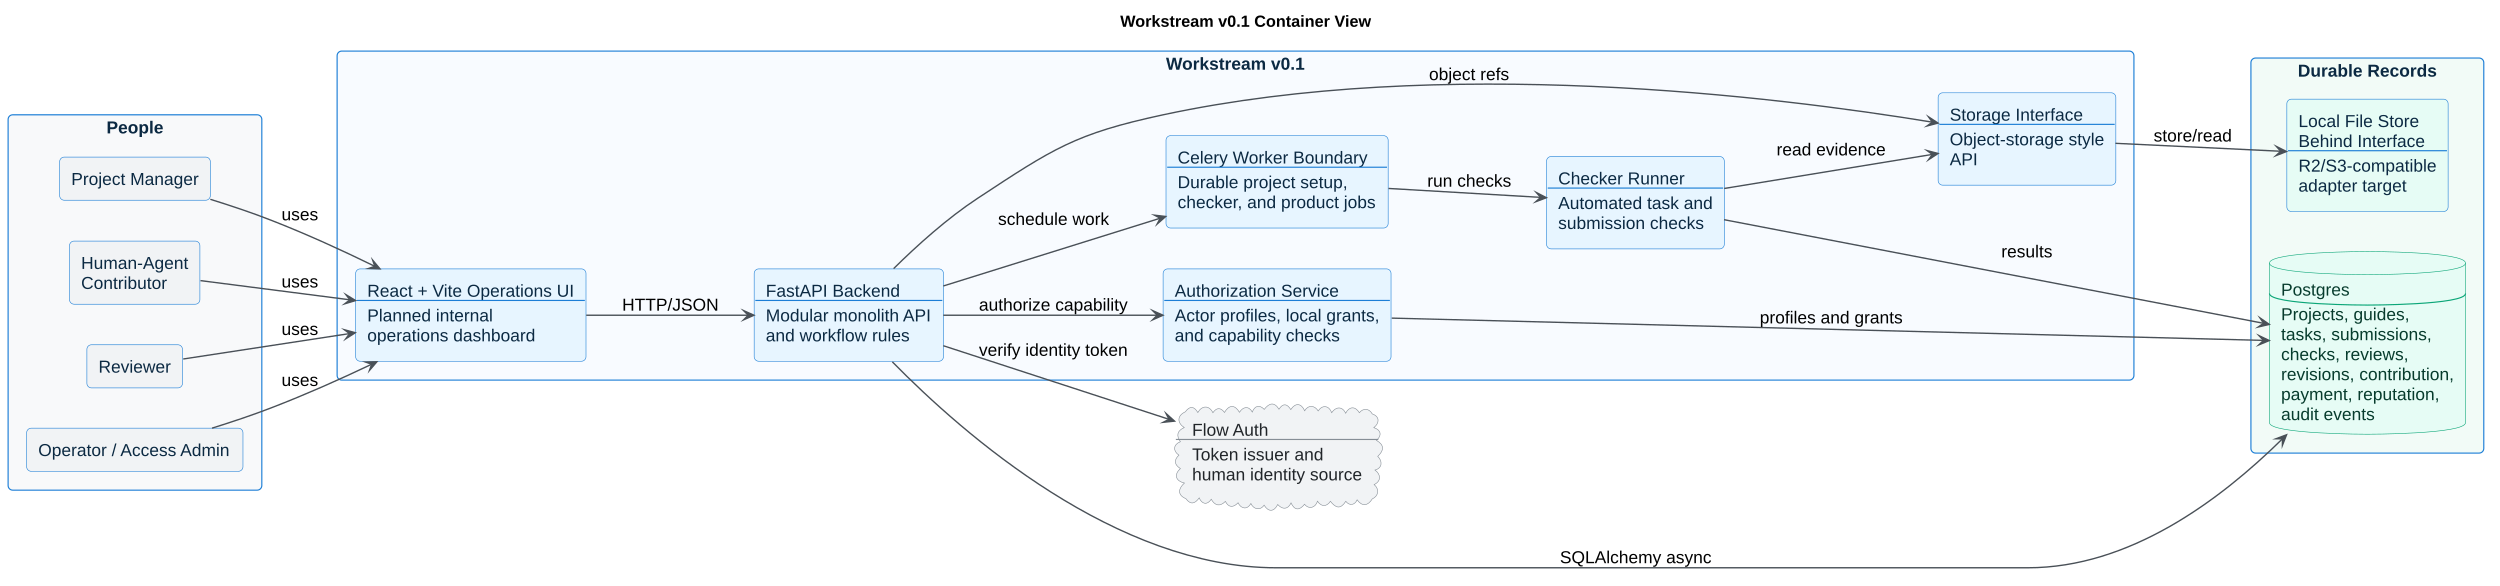
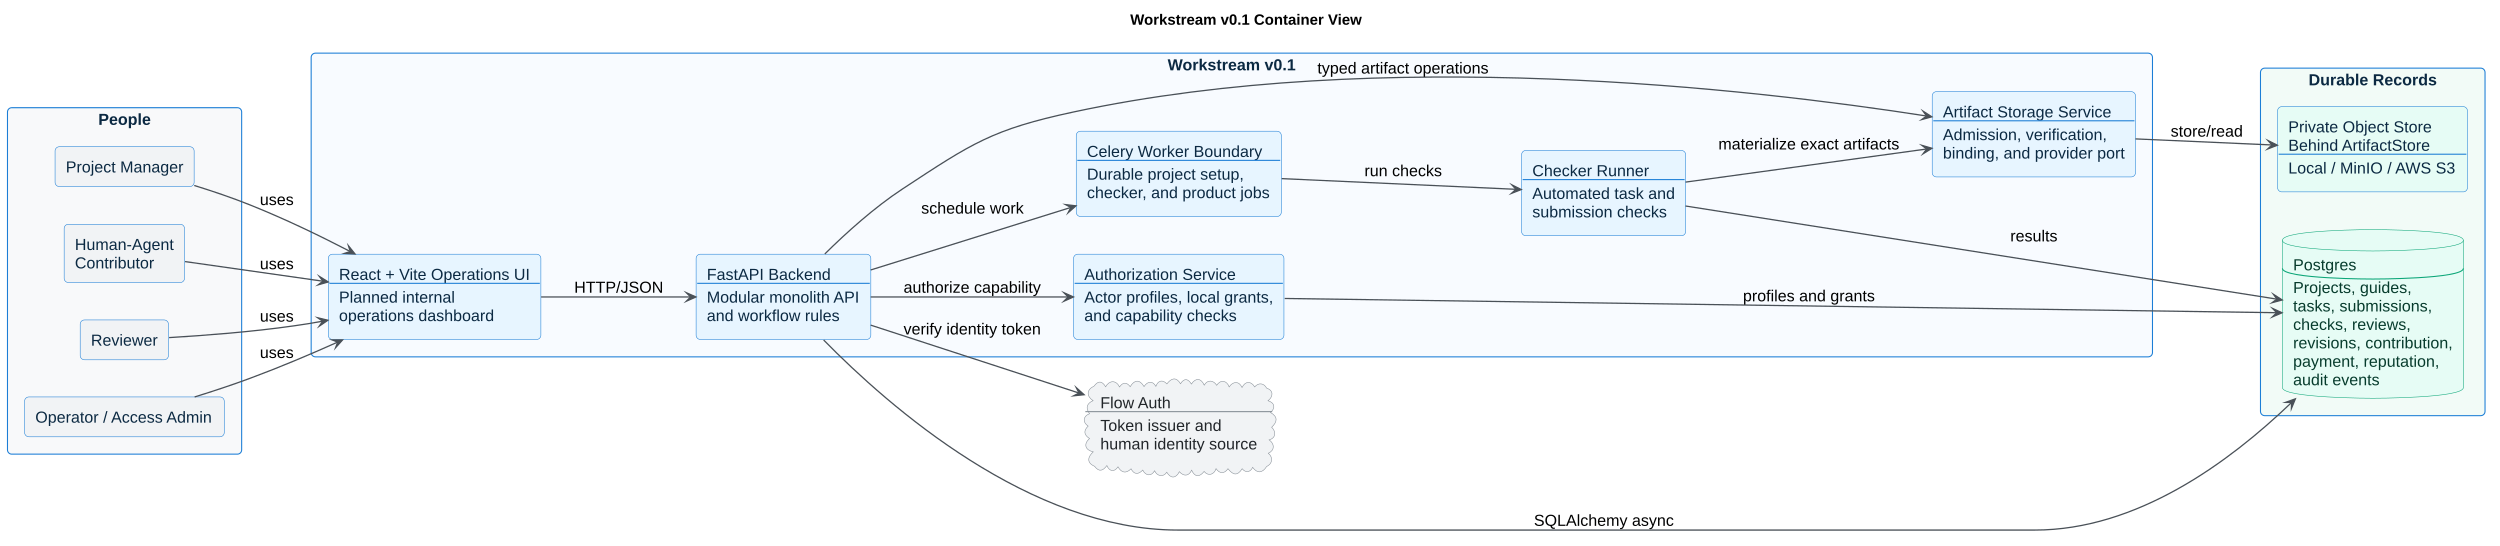
- <svg xmlns="http://www.w3.org/2000/svg" contentStyleType="text/css" data-diagram-type="DESCRIPTION" height="505px" preserveAspectRatio="none" style="width:2158px;height:505px;background:#FFFFFF;" version="1.1" viewBox="0 0 2158 505" width="2158px" zoomAndPan="magnify">
+ <svg xmlns="http://www.w3.org/2000/svg" contentStyleType="text/css" data-diagram-type="DESCRIPTION" height="510px" preserveAspectRatio="none" style="width:2338px;height:510px;background:#FFFFFF;" version="1.1" viewBox="0 0 2338 510" width="2338px" zoomAndPan="magnify">
  <defs />
  <g>
    <g class="title" data-source-line="1">
-       <text fill="#000000" font-family="Arial" font-size="14" font-weight="700" lengthAdjust="spacing" textLength="217.075" x="966.962" y="23.132">Workstream v0.1 Container View</text>
+       <text fill="#000000" font-family="Arial" font-size="14" font-weight="700" lengthAdjust="spacing" textLength="217.075" x="1056.962" y="23.132">Workstream v0.1 Container View</text>
    </g>
    <g class="cluster" data-qualified-name="People" data-source-line="29" id="ent0001">
-       <rect fill="#F8F9FA" height="324" rx="4" ry="4" style="stroke:#1C7ED6;stroke-width:1;" width="219" x="7" y="99.099" />
-       <text fill="#0B2942" font-family="Arial" font-size="15" font-weight="700" lengthAdjust="spacing" textLength="49.182" x="91.909" y="115.168">People</text>
+       <rect fill="#F8F9FA" height="324" rx="4" ry="4" style="stroke:#1C7ED6;stroke-width:1;" width="219" x="7" y="100.719" />
+       <text fill="#0B2942" font-family="Arial" font-size="15" font-weight="700" lengthAdjust="spacing" textLength="49.182" x="91.909" y="116.788">People</text>
    </g>
    <g class="cluster" data-qualified-name="Workstream v0.1" data-source-line="38" id="ent0007">
-       <rect fill="#F8FBFF" height="284" rx="4" ry="4" style="stroke:#1C7ED6;stroke-width:1;" width="1551" x="291" y="44.099" />
-       <text fill="#0B2942" font-family="Arial" font-size="15" font-weight="700" lengthAdjust="spacing" textLength="120.059" x="1006.471" y="60.169">Workstream v0.1</text>
+       <rect fill="#F8FBFF" height="284" rx="4" ry="4" style="stroke:#1C7ED6;stroke-width:1;" width="1722" x="291" y="49.719" />
+       <text fill="#0B2942" font-family="Arial" font-size="15" font-weight="700" lengthAdjust="spacing" textLength="120.059" x="1091.971" y="65.788">Workstream v0.1</text>
    </g>
    <g class="cluster" data-qualified-name="Durable Records" data-source-line="47" id="ent0014">
-       <rect fill="#F2FBF7" height="341" rx="4" ry="4" style="stroke:#1C7ED6;stroke-width:1;" width="201" x="1943" y="50.099" />
-       <text fill="#0B2942" font-family="Arial" font-size="15" font-weight="700" lengthAdjust="spacing" textLength="120.037" x="1983.482" y="66.168">Durable Records</text>
+       <rect fill="#F2FBF7" height="325" rx="4" ry="4" style="stroke:#1C7ED6;stroke-width:1;" width="210" x="2114" y="63.719" />
+       <text fill="#0B2942" font-family="Arial" font-size="15" font-weight="700" lengthAdjust="spacing" textLength="120.037" x="2158.982" y="79.788">Durable Records</text>
    </g>
    <g class="entity" data-qualified-name="People.project_manager" data-source-line="30" id="ent0002">
-       <rect fill="#F1F3F5" height="37.248" rx="4" ry="4" style="stroke:#1C7ED6;stroke-width:0.5;" width="130.054" x="51.5" y="135.599" />
-       <text fill="#0B2942" font-family="Arial" font-size="15" lengthAdjust="spacing" textLength="110.054" x="61.5" y="159.668">Project Manager</text>
+       <rect fill="#F1F3F5" height="37.248" rx="4" ry="4" style="stroke:#1C7ED6;stroke-width:0.5;" width="130.054" x="51.5" y="137.219" />
+       <text fill="#0B2942" font-family="Arial" font-size="15" lengthAdjust="spacing" textLength="110.054" x="61.5" y="161.288">Project Manager</text>
    </g>
    <g class="entity" data-qualified-name="People.contributor" data-source-line="31" id="ent0003">
-       <rect fill="#F1F3F5" height="54.497" rx="4" ry="4" style="stroke:#1C7ED6;stroke-width:0.5;" width="112.549" x="60" y="208.099" />
-       <text fill="#0B2942" font-family="Arial" font-size="15" lengthAdjust="spacing" textLength="92.549" x="70" y="232.168">Human-Agent</text>
-       <text fill="#0B2942" font-family="Arial" font-size="15" lengthAdjust="spacing" textLength="74.202" x="70" y="249.417">Contributor</text>
+       <rect fill="#F1F3F5" height="54.497" rx="4" ry="4" style="stroke:#1C7ED6;stroke-width:0.5;" width="112.549" x="60" y="209.719" />
+       <text fill="#0B2942" font-family="Arial" font-size="15" lengthAdjust="spacing" textLength="92.549" x="70" y="233.788">Human-Agent</text>
+       <text fill="#0B2942" font-family="Arial" font-size="15" lengthAdjust="spacing" textLength="74.202" x="70" y="251.037">Contributor</text>
    </g>
    <g class="entity" data-qualified-name="People.reviewer" data-source-line="32" id="ent0004">
-       <rect fill="#F1F3F5" height="37.248" rx="4" ry="4" style="stroke:#1C7ED6;stroke-width:0.5;" width="82.519" x="75" y="297.599" />
-       <text fill="#0B2942" font-family="Arial" font-size="15" lengthAdjust="spacing" textLength="62.52" x="85" y="321.668">Reviewer</text>
+       <rect fill="#F1F3F5" height="37.248" rx="4" ry="4" style="stroke:#1C7ED6;stroke-width:0.5;" width="82.519" x="75" y="299.219" />
+       <text fill="#0B2942" font-family="Arial" font-size="15" lengthAdjust="spacing" textLength="62.52" x="85" y="323.288">Reviewer</text>
    </g>
    <g class="entity" data-qualified-name="People.operator" data-source-line="33" id="ent0005">
-       <rect fill="#F1F3F5" height="37.248" rx="4" ry="4" style="stroke:#1C7ED6;stroke-width:0.5;" width="186.728" x="23" y="369.599" />
-       <text fill="#0B2942" font-family="Arial" font-size="15" lengthAdjust="spacing" textLength="166.728" x="33" y="393.668">Operator / Access Admin</text>
+       <rect fill="#F1F3F5" height="37.248" rx="4" ry="4" style="stroke:#1C7ED6;stroke-width:0.5;" width="186.728" x="23" y="371.219" />
+       <text fill="#0B2942" font-family="Arial" font-size="15" lengthAdjust="spacing" textLength="166.728" x="33" y="395.288">Operator / Access Admin</text>
    </g>
    <g class="entity" data-qualified-name="Workstream v0.1.frontend" data-source-line="39" id="ent0008">
-       <rect fill="#E7F5FF" height="79.746" rx="4" ry="4" style="stroke:#1C7ED6;stroke-width:0.5;" width="198.835" x="307" y="232.099" />
-       <text fill="#0B2942" font-family="Arial" font-size="15" lengthAdjust="spacing" textLength="178.835" x="317" y="256.168">React + Vite Operations UI</text>
-       <line style="stroke:#1C7ED6;stroke-width:1;" x1="308" x2="504.835" y1="259.347" y2="259.347" />
-       <text fill="#0B2942" font-family="Arial" font-size="15" lengthAdjust="spacing" textLength="108.413" x="317" y="277.417">Planned internal</text>
-       <text fill="#0B2942" font-family="Arial" font-size="15" lengthAdjust="spacing" textLength="145.107" x="317" y="294.666">operations dashboard</text>
+       <rect fill="#E7F5FF" height="79.746" rx="4" ry="4" style="stroke:#1C7ED6;stroke-width:0.5;" width="198.835" x="307" y="237.719" />
+       <text fill="#0B2942" font-family="Arial" font-size="15" lengthAdjust="spacing" textLength="178.835" x="317" y="261.788">React + Vite Operations UI</text>
+       <line style="stroke:#1C7ED6;stroke-width:1;" x1="308" x2="504.835" y1="264.967" y2="264.967" />
+       <text fill="#0B2942" font-family="Arial" font-size="15" lengthAdjust="spacing" textLength="108.413" x="317" y="283.037">Planned internal</text>
+       <text fill="#0B2942" font-family="Arial" font-size="15" lengthAdjust="spacing" textLength="145.107" x="317" y="300.286">operations dashboard</text>
    </g>
    <g class="entity" data-qualified-name="Workstream v0.1.api" data-source-line="40" id="ent0009">
-       <rect fill="#E7F5FF" height="79.746" rx="4" ry="4" style="stroke:#1C7ED6;stroke-width:0.5;" width="163.401" x="651" y="232.099" />
-       <text fill="#0B2942" font-family="Arial" font-size="15" lengthAdjust="spacing" textLength="115.891" x="661" y="256.168">FastAPI Backend</text>
-       <line style="stroke:#1C7ED6;stroke-width:1;" x1="652" x2="813.401" y1="259.347" y2="259.347" />
-       <text fill="#0B2942" font-family="Arial" font-size="15" lengthAdjust="spacing" textLength="143.401" x="661" y="277.417">Modular monolith API</text>
-       <text fill="#0B2942" font-family="Arial" font-size="15" lengthAdjust="spacing" textLength="124.219" x="661" y="294.666">and workflow rules</text>
+       <rect fill="#E7F5FF" height="79.746" rx="4" ry="4" style="stroke:#1C7ED6;stroke-width:0.5;" width="163.401" x="651" y="237.719" />
+       <text fill="#0B2942" font-family="Arial" font-size="15" lengthAdjust="spacing" textLength="115.891" x="661" y="261.788">FastAPI Backend</text>
+       <line style="stroke:#1C7ED6;stroke-width:1;" x1="652" x2="813.401" y1="264.967" y2="264.967" />
+       <text fill="#0B2942" font-family="Arial" font-size="15" lengthAdjust="spacing" textLength="143.401" x="661" y="283.037">Modular monolith API</text>
+       <text fill="#0B2942" font-family="Arial" font-size="15" lengthAdjust="spacing" textLength="124.219" x="661" y="300.286">and workflow rules</text>
    </g>
    <g class="entity" data-qualified-name="Workstream v0.1.authorization" data-source-line="41" id="ent0010">
-       <rect fill="#E7F5FF" height="79.746" rx="4" ry="4" style="stroke:#1C7ED6;stroke-width:0.5;" width="196.741" x="1004" y="232.099" />
-       <text fill="#0B2942" font-family="Arial" font-size="15" lengthAdjust="spacing" textLength="141.738" x="1014" y="256.168">Authorization Service</text>
-       <line style="stroke:#1C7ED6;stroke-width:1;" x1="1005" x2="1199.741" y1="259.347" y2="259.347" />
-       <text fill="#0B2942" font-family="Arial" font-size="15" lengthAdjust="spacing" textLength="176.741" x="1014" y="277.417">Actor profiles, local grants,</text>
-       <text fill="#0B2942" font-family="Arial" font-size="15" lengthAdjust="spacing" textLength="142.581" x="1014" y="294.666">and capability checks</text>
+       <rect fill="#E7F5FF" height="79.746" rx="4" ry="4" style="stroke:#1C7ED6;stroke-width:0.5;" width="196.741" x="1004" y="237.719" />
+       <text fill="#0B2942" font-family="Arial" font-size="15" lengthAdjust="spacing" textLength="141.738" x="1014" y="261.788">Authorization Service</text>
+       <line style="stroke:#1C7ED6;stroke-width:1;" x1="1005" x2="1199.741" y1="264.967" y2="264.967" />
+       <text fill="#0B2942" font-family="Arial" font-size="15" lengthAdjust="spacing" textLength="176.741" x="1014" y="283.037">Actor profiles, local grants,</text>
+       <text fill="#0B2942" font-family="Arial" font-size="15" lengthAdjust="spacing" textLength="142.581" x="1014" y="300.286">and capability checks</text>
    </g>
    <g class="entity" data-qualified-name="Workstream v0.1.jobs" data-source-line="42" id="ent0011">
-       <rect fill="#E7F5FF" height="79.746" rx="4" ry="4" style="stroke:#1C7ED6;stroke-width:0.5;" width="191.768" x="1006.5" y="117.099" />
-       <text fill="#0B2942" font-family="Arial" font-size="15" lengthAdjust="spacing" textLength="164.224" x="1016.5" y="141.168">Celery Worker Boundary</text>
-       <line style="stroke:#1C7ED6;stroke-width:1;" x1="1007.5" x2="1197.268" y1="144.347" y2="144.347" />
-       <text fill="#0B2942" font-family="Arial" font-size="15" lengthAdjust="spacing" textLength="146.748" x="1016.5" y="162.417">Durable project setup,</text>
-       <text fill="#0B2942" font-family="Arial" font-size="15" lengthAdjust="spacing" textLength="171.768" x="1016.5" y="179.666">checker, and product jobs</text>
+       <rect fill="#E7F5FF" height="79.746" rx="4" ry="4" style="stroke:#1C7ED6;stroke-width:0.5;" width="191.768" x="1006.5" y="122.719" />
+       <text fill="#0B2942" font-family="Arial" font-size="15" lengthAdjust="spacing" textLength="164.224" x="1016.5" y="146.788">Celery Worker Boundary</text>
+       <line style="stroke:#1C7ED6;stroke-width:1;" x1="1007.5" x2="1197.268" y1="149.967" y2="149.967" />
+       <text fill="#0B2942" font-family="Arial" font-size="15" lengthAdjust="spacing" textLength="146.748" x="1016.5" y="168.037">Durable project setup,</text>
+       <text fill="#0B2942" font-family="Arial" font-size="15" lengthAdjust="spacing" textLength="171.768" x="1016.5" y="185.286">checker, and product jobs</text>
    </g>
    <g class="entity" data-qualified-name="Workstream v0.1.checker" data-source-line="43" id="ent0012">
-       <rect fill="#E7F5FF" height="79.746" rx="4" ry="4" style="stroke:#1C7ED6;stroke-width:0.5;" width="153.418" x="1335" y="135.099" />
-       <text fill="#0B2942" font-family="Arial" font-size="15" lengthAdjust="spacing" textLength="109.219" x="1345" y="159.168">Checker Runner</text>
-       <line style="stroke:#1C7ED6;stroke-width:1;" x1="1336" x2="1487.418" y1="162.347" y2="162.347" />
-       <text fill="#0B2942" font-family="Arial" font-size="15" lengthAdjust="spacing" textLength="133.418" x="1345" y="180.417">Automated task and</text>
-       <text fill="#0B2942" font-family="Arial" font-size="15" lengthAdjust="spacing" textLength="125.881" x="1345" y="197.666">submission checks</text>
+       <rect fill="#E7F5FF" height="79.746" rx="4" ry="4" style="stroke:#1C7ED6;stroke-width:0.5;" width="153.418" x="1423" y="140.719" />
+       <text fill="#0B2942" font-family="Arial" font-size="15" lengthAdjust="spacing" textLength="109.219" x="1433" y="164.788">Checker Runner</text>
+       <line style="stroke:#1C7ED6;stroke-width:1;" x1="1424" x2="1575.418" y1="167.967" y2="167.967" />
+       <text fill="#0B2942" font-family="Arial" font-size="15" lengthAdjust="spacing" textLength="133.418" x="1433" y="186.037">Automated task and</text>
+       <text fill="#0B2942" font-family="Arial" font-size="15" lengthAdjust="spacing" textLength="125.881" x="1433" y="203.286">submission checks</text>
    </g>
    <g class="entity" data-qualified-name="Workstream v0.1.storage_adapter" data-source-line="44" id="ent0013">
-       <rect fill="#E7F5FF" height="79.746" rx="4" ry="4" style="stroke:#1C7ED6;stroke-width:0.5;" width="153.389" x="1673" y="80.099" />
-       <text fill="#0B2942" font-family="Arial" font-size="15" lengthAdjust="spacing" textLength="115.071" x="1683" y="104.168">Storage Interface</text>
-       <line style="stroke:#1C7ED6;stroke-width:1;" x1="1674" x2="1825.389" y1="107.347" y2="107.347" />
-       <text fill="#0B2942" font-family="Arial" font-size="15" lengthAdjust="spacing" textLength="133.389" x="1683" y="125.417">Object-storage style</text>
-       <text fill="#0B2942" font-family="Arial" font-size="15" lengthAdjust="spacing" textLength="24.177" x="1683" y="142.666">API</text>
+       <rect fill="#E7F5FF" height="79.746" rx="4" ry="4" style="stroke:#1C7ED6;stroke-width:0.5;" width="190.112" x="1807" y="85.719" />
+       <text fill="#0B2942" font-family="Arial" font-size="15" lengthAdjust="spacing" textLength="157.566" x="1817" y="109.788">Artifact Storage Service</text>
+       <line style="stroke:#1C7ED6;stroke-width:1;" x1="1808" x2="1996.112" y1="112.967" y2="112.967" />
+       <text fill="#0B2942" font-family="Arial" font-size="15" lengthAdjust="spacing" textLength="153.391" x="1817" y="131.037">Admission, verification,</text>
+       <text fill="#0B2942" font-family="Arial" font-size="15" lengthAdjust="spacing" textLength="170.112" x="1817" y="148.286">binding, and provider port</text>
    </g>
    <g class="entity" data-qualified-name="Durable Records.postgres" data-source-line="48" id="ent0015">
-       <path d="M1959,227.099 C1959,217.099 2043.619,217.099 2043.619,217.099 C2043.619,217.099 2128.238,217.099 2128.238,227.099 L2128.238,364.838 C2128.238,374.838 2043.619,374.838 2043.619,374.838 C2043.619,374.838 1959,374.838 1959,364.838 L1959,227.099" fill="#E6FCF5" style="stroke:#0CA678;stroke-width:0.5;" />
-       <path d="M1959,227.099 C1959,237.099 2043.619,237.099 2043.619,237.099 C2043.619,237.099 2128.238,237.099 2128.238,227.099" fill="none" style="stroke:#0CA678;stroke-width:0.5;" />
-       <text fill="#063B2C" font-family="Arial" font-size="15" lengthAdjust="spacing" textLength="59.194" x="1969" y="255.168">Postgres</text>
-       <path d="M1959,253.347 C1959,263.347 2043.619,263.347 2043.619,263.347 C2043.619,263.347 2128.238,263.347 2128.238,253.347" fill="none" style="stroke:#0CA678;stroke-width:1;" />
-       <text fill="#063B2C" font-family="Arial" font-size="15" lengthAdjust="spacing" textLength="110.889" x="1969" y="276.417">Projects, guides,</text>
-       <text fill="#063B2C" font-family="Arial" font-size="15" lengthAdjust="spacing" textLength="130.042" x="1969" y="293.666">tasks, submissions,</text>
-       <text fill="#063B2C" font-family="Arial" font-size="15" lengthAdjust="spacing" textLength="110.032" x="1969" y="310.914">checks, reviews,</text>
-       <text fill="#063B2C" font-family="Arial" font-size="15" lengthAdjust="spacing" textLength="149.238" x="1969" y="328.163">revisions, contribution,</text>
-       <text fill="#063B2C" font-family="Arial" font-size="15" lengthAdjust="spacing" textLength="136.75" x="1969" y="345.411">payment, reputation,</text>
-       <text fill="#063B2C" font-family="Arial" font-size="15" lengthAdjust="spacing" textLength="80.889" x="1969" y="362.66">audit events</text>
+       <path d="M2134.5,224.719 C2134.5,214.719 2219.119,214.719 2219.119,214.719 C2219.119,214.719 2303.738,214.719 2303.738,224.719 L2303.738,362.458 C2303.738,372.458 2219.119,372.458 2219.119,372.458 C2219.119,372.458 2134.5,372.458 2134.5,362.458 L2134.5,224.719" fill="#E6FCF5" style="stroke:#0CA678;stroke-width:0.5;" />
+       <path d="M2134.5,224.719 C2134.5,234.719 2219.119,234.719 2219.119,234.719 C2219.119,234.719 2303.738,234.719 2303.738,224.719" fill="none" style="stroke:#0CA678;stroke-width:0.5;" />
+       <text fill="#063B2C" font-family="Arial" font-size="15" lengthAdjust="spacing" textLength="59.194" x="2144.5" y="252.788">Postgres</text>
+       <path d="M2134.5,250.967 C2134.5,260.967 2219.119,260.967 2219.119,260.967 C2219.119,260.967 2303.738,260.967 2303.738,250.967" fill="none" style="stroke:#0CA678;stroke-width:1;" />
+       <text fill="#063B2C" font-family="Arial" font-size="15" lengthAdjust="spacing" textLength="110.889" x="2144.5" y="274.037">Projects, guides,</text>
+       <text fill="#063B2C" font-family="Arial" font-size="15" lengthAdjust="spacing" textLength="130.042" x="2144.5" y="291.286">tasks, submissions,</text>
+       <text fill="#063B2C" font-family="Arial" font-size="15" lengthAdjust="spacing" textLength="110.032" x="2144.5" y="308.534">checks, reviews,</text>
+       <text fill="#063B2C" font-family="Arial" font-size="15" lengthAdjust="spacing" textLength="149.238" x="2144.5" y="325.783">revisions, contribution,</text>
+       <text fill="#063B2C" font-family="Arial" font-size="15" lengthAdjust="spacing" textLength="136.75" x="2144.5" y="343.031">payment, reputation,</text>
+       <text fill="#063B2C" font-family="Arial" font-size="15" lengthAdjust="spacing" textLength="80.889" x="2144.5" y="360.28">audit events</text>
    </g>
    <g class="entity" data-qualified-name="Durable Records.file_store" data-source-line="49" id="ent0016">
-       <rect fill="#E6FCF5" height="96.994" rx="4" ry="4" style="stroke:#1C7ED6;stroke-width:0.5;" width="139.224" x="1974" y="85.599" />
-       <text fill="#0B2942" font-family="Arial" font-size="15" lengthAdjust="spacing" textLength="104.216" x="1984" y="109.668">Local File Store</text>
-       <text fill="#0B2942" font-family="Arial" font-size="15" lengthAdjust="spacing" textLength="109.241" x="1984" y="126.917">Behind Interface</text>
-       <line style="stroke:#1C7ED6;stroke-width:1;" x1="1975" x2="2112.224" y1="130.096" y2="130.096" />
-       <text fill="#0B2942" font-family="Arial" font-size="15" lengthAdjust="spacing" textLength="119.224" x="1984" y="148.166">R2/S3-compatible</text>
-       <text fill="#0B2942" font-family="Arial" font-size="15" lengthAdjust="spacing" textLength="93.398" x="1984" y="165.414">adapter target</text>
+       <rect fill="#E6FCF5" height="79.746" rx="4" ry="4" style="stroke:#1C7ED6;stroke-width:0.5;" width="177.551" x="2130" y="99.719" />
+       <text fill="#0B2942" font-family="Arial" font-size="15" lengthAdjust="spacing" textLength="134.224" x="2140" y="123.788">Private Object Store</text>
+       <text fill="#0B2942" font-family="Arial" font-size="15" lengthAdjust="spacing" textLength="133.403" x="2140" y="141.037">Behind ArtifactStore</text>
+       <line style="stroke:#1C7ED6;stroke-width:1;" x1="2131" x2="2306.551" y1="144.216" y2="144.216" />
+       <text fill="#0B2942" font-family="Arial" font-size="15" lengthAdjust="spacing" textLength="157.551" x="2140" y="162.286">Local / MinIO / AWS S3</text>
    </g>
    <g class="entity" data-qualified-name="flow_auth" data-source-line="36" id="ent0006">
-       <path d="M1023.128,355.503 C1027.098,350.221 1030.562,350.464 1033.976,356.058 C1037.465,349.976 1043.674,349.582 1046.984,356.239 C1050.12,351.717 1053.615,351.534 1056.966,355.999 C1060.928,349.331 1065.818,349.029 1069.912,355.872 C1072.956,351.138 1077.726,349.974 1080.983,355.644 C1083.006,350.29 1087.12,349.013 1091.283,353.377 C1095.398,348.108 1099.744,346.423 1104.016,353.212 C1107.586,347.769 1110.974,348.454 1114.218,353.528 C1118.247,347.389 1123.233,348.013 1126.195,354.538 C1129.341,349.179 1134.835,349.888 1137.85,354.688 C1141.638,349.055 1147.226,350.155 1149.525,356.18 C1152.974,351.072 1158.586,350.378 1161.553,356.688 C1164.714,350.715 1169.741,350.438 1173.384,356.203 C1176.922,352.037 1181.884,352.493 1184.543,357.297 C1191.373,359.696 1190.628,365.414 1185.891,369.132 C1192.076,371.106 1193.113,375.828 1188.207,380.136 C1195.267,384.303 1194.624,388.831 1189.271,393.954 C1193.4,397.883 1193.456,403.946 1186.922,405.752 C1191.965,409.455 1192.454,415.257 1186.174,418.285 C1190.811,422.198 1190.064,428.149 1184.515,430.701 C1180.818,436.651 1175.892,437.521 1171.48,431.478 C1169.331,436.135 1164.96,436.85 1161.673,432.753 C1157.043,439.91 1153.021,438.553 1148.405,432.739 C1145.04,437.66 1140.6,437.564 1137.266,432.704 C1135.549,438.059 1130.157,440.18 1126.071,435.293 C1121.751,440.728 1117.546,440.841 1114.422,434.144 C1111.618,440.035 1106.974,439.943 1102.935,435.519 C1099.733,441.907 1094.955,442.176 1091.174,436.063 C1087.633,441.092 1082.101,439.611 1079.768,434.679 C1076.563,440.298 1071.247,439.265 1068.696,434.013 C1064.703,438.207 1060.673,438.428 1057.737,432.83 C1052.976,437.601 1048.737,436.505 1045.544,430.975 C1041.977,436.337 1037.485,435.177 1035.139,429.793 C1031.519,434.742 1027.887,436.109 1023.654,430.458 C1015.892,427.092 1017.325,421.552 1022.383,416.978 C1014.952,415.198 1013.031,409.924 1018.903,404.45 C1013.73,401.182 1013.09,397.223 1017.618,392.878 C1012.263,389.214 1012.785,383.67 1018.905,381.279 C1015.105,375.846 1016.225,371.824 1022.236,369.068 C1015.931,364.931 1016.062,358.761 1023.128,355.503" fill="#F1F3F5" style="stroke:#868E96;stroke-width:0.5;" />
-       <text fill="#212529" font-family="Arial" font-size="15" lengthAdjust="spacing" textLength="66.694" x="1029" y="376.168">Flow Auth</text>
-       <line style="stroke:#868E96;stroke-width:1;" x1="1015" x2="1189.748" y1="379.347" y2="379.347" />
-       <text fill="#212529" font-family="Arial" font-size="15" lengthAdjust="spacing" textLength="115.064" x="1029" y="397.417">Token issuer and</text>
-       <text fill="#212529" font-family="Arial" font-size="15" lengthAdjust="spacing" textLength="146.748" x="1029" y="414.666">human identity source</text>
+       <path d="M1023.128,361.123 C1027.098,355.841 1030.562,356.084 1033.976,361.678 C1037.465,355.596 1043.674,355.202 1046.984,361.859 C1050.12,357.337 1053.615,357.154 1056.966,361.619 C1060.928,354.951 1065.818,354.649 1069.912,361.492 C1072.956,356.758 1077.726,355.594 1080.983,361.264 C1083.006,355.91 1087.12,354.633 1091.283,358.997 C1095.398,353.728 1099.744,352.043 1104.016,358.832 C1107.586,353.389 1110.974,354.074 1114.218,359.148 C1118.247,353.009 1123.233,353.633 1126.195,360.158 C1129.341,354.799 1134.835,355.508 1137.85,360.308 C1141.638,354.675 1147.226,355.775 1149.525,361.8 C1152.974,356.692 1158.586,355.998 1161.553,362.308 C1164.714,356.335 1169.741,356.058 1173.384,361.823 C1176.922,357.657 1181.884,358.113 1184.543,362.917 C1191.373,365.316 1190.628,371.034 1185.891,374.752 C1192.076,376.726 1193.113,381.448 1188.207,385.756 C1195.267,389.923 1194.624,394.451 1189.271,399.574 C1193.4,403.503 1193.456,409.566 1186.922,411.372 C1191.965,415.075 1192.454,420.877 1186.174,423.905 C1190.811,427.818 1190.064,433.769 1184.515,436.321 C1180.818,442.271 1175.892,443.141 1171.48,437.098 C1169.331,441.755 1164.96,442.47 1161.673,438.373 C1157.043,445.53 1153.021,444.173 1148.405,438.359 C1145.04,443.28 1140.6,443.184 1137.266,438.324 C1135.549,443.679 1130.157,445.8 1126.071,440.913 C1121.751,446.348 1117.546,446.461 1114.422,439.764 C1111.618,445.655 1106.974,445.563 1102.935,441.139 C1099.733,447.527 1094.955,447.796 1091.174,441.683 C1087.633,446.712 1082.101,445.231 1079.768,440.299 C1076.563,445.918 1071.247,444.885 1068.696,439.633 C1064.703,443.827 1060.673,444.048 1057.737,438.45 C1052.976,443.221 1048.737,442.125 1045.544,436.595 C1041.977,441.957 1037.485,440.797 1035.139,435.413 C1031.519,440.362 1027.887,441.729 1023.654,436.078 C1015.892,432.712 1017.325,427.172 1022.383,422.598 C1014.952,420.818 1013.031,415.544 1018.903,410.07 C1013.73,406.801 1013.09,402.843 1017.618,398.498 C1012.263,394.834 1012.785,389.29 1018.905,386.899 C1015.105,381.466 1016.225,377.444 1022.236,374.688 C1015.931,370.551 1016.062,364.381 1023.128,361.123" fill="#F1F3F5" style="stroke:#868E96;stroke-width:0.5;" />
+       <text fill="#212529" font-family="Arial" font-size="15" lengthAdjust="spacing" textLength="66.694" x="1029" y="381.788">Flow Auth</text>
+       <line style="stroke:#868E96;stroke-width:1;" x1="1015" x2="1189.748" y1="384.967" y2="384.967" />
+       <text fill="#212529" font-family="Arial" font-size="15" lengthAdjust="spacing" textLength="115.064" x="1029" y="403.037">Token issuer and</text>
+       <text fill="#212529" font-family="Arial" font-size="15" lengthAdjust="spacing" textLength="146.748" x="1029" y="420.286">human identity source</text>
    </g>
    <g class="link" data-entity-1="ent0002" data-entity-2="ent0008" data-link-type="dependency" data-source-line="52" id="lnk17">
-       <path d="M181.57,172.059 C198.77,177.369 217.24,183.549 234,190.099 C265.35,202.359 294.448,215.672 323.528,229.892" fill="none" id="project_manager-to-frontend" style="stroke:#495057;stroke-width:1.2;" />
-       <polygon fill="#495057" points="328.02,232.089,321.692,224.542,323.528,229.892,318.178,231.728,328.02,232.089" style="stroke:#495057;stroke-width:1.2;stroke-linejoin:miter;stroke-miterlimit:10;" />
-       <text fill="#000000" font-family="Arial" font-size="15" lengthAdjust="spacing" textLength="31.685" x="243" y="190.168">uses</text>
+       <path d="M181.65,173.459 C198.85,178.779 217.3,185.009 234,191.719 C266.91,204.949 297.679,219.761 327.579,235.231" fill="none" id="project_manager-to-frontend" style="stroke:#495057;stroke-width:1.2;" />
+       <polygon fill="#495057" points="332.02,237.529,325.865,229.84,327.579,235.231,322.188,236.946,332.02,237.529" style="stroke:#495057;stroke-width:1.2;stroke-linejoin:miter;stroke-miterlimit:10;" />
+       <text fill="#000000" font-family="Arial" font-size="15" lengthAdjust="spacing" textLength="31.685" x="243" y="191.788">uses</text>
    </g>
    <g class="link" data-entity-1="ent0003" data-entity-2="ent0008" data-link-type="dependency" data-source-line="53" id="lnk18">
-       <path d="M173.03,242.229 C210.95,247.109 257.281,253.051 302.031,258.801" fill="none" id="contributor-to-frontend" style="stroke:#495057;stroke-width:1.2;" />
-       <polygon fill="#495057" points="306.99,259.439,298.573,254.324,302.031,258.801,297.554,262.259,306.99,259.439" style="stroke:#495057;stroke-width:1.2;stroke-linejoin:miter;stroke-miterlimit:10;" />
-       <text fill="#000000" font-family="Arial" font-size="15" lengthAdjust="spacing" textLength="31.685" x="243" y="248.168">uses</text>
+       <path d="M173.03,244.629 C210.95,250.019 257.29,256.624 302.04,262.994" fill="none" id="contributor-to-frontend" style="stroke:#495057;stroke-width:1.2;" />
+       <polygon fill="#495057" points="306.99,263.699,298.644,258.47,302.04,262.994,297.516,266.39,306.99,263.699" style="stroke:#495057;stroke-width:1.2;stroke-linejoin:miter;stroke-miterlimit:10;" />
+       <text fill="#000000" font-family="Arial" font-size="15" lengthAdjust="spacing" textLength="31.685" x="243" y="251.788">uses</text>
    </g>
    <g class="link" data-entity-1="ent0004" data-entity-2="ent0008" data-link-type="dependency" data-source-line="54" id="lnk19">
-       <path d="M158.15,309.889 C196.61,304.009 250.897,295.714 301.757,287.944" fill="none" id="reviewer-to-frontend" style="stroke:#495057;stroke-width:1.2;" />
-       <polygon fill="#495057" points="306.7,287.189,297.199,284.594,301.757,287.944,298.407,292.502,306.7,287.189" style="stroke:#495057;stroke-width:1.2;stroke-linejoin:miter;stroke-miterlimit:10;" />
-       <text fill="#000000" font-family="Arial" font-size="15" lengthAdjust="spacing" textLength="31.685" x="243" y="289.168">uses</text>
+       <path d="M158.12,315.729 C190.01,313.839 235.49,310.419 275,304.719 C285.3,303.229 291.102,302.343 301.762,300.383" fill="none" id="reviewer-to-frontend" style="stroke:#495057;stroke-width:1.2;" />
+       <polygon fill="#495057" points="306.68,299.479,297.105,297.172,301.762,300.383,298.552,305.04,306.68,299.479" style="stroke:#495057;stroke-width:1.2;stroke-linejoin:miter;stroke-miterlimit:10;" />
+       <text fill="#000000" font-family="Arial" font-size="15" lengthAdjust="spacing" textLength="31.685" x="243" y="300.788">uses</text>
    </g>
    <g class="link" data-entity-1="ent0005" data-entity-2="ent0008" data-link-type="dependency" data-source-line="55" id="lnk20">
-       <path d="M183.05,369.569 C199.81,364.359 217.71,358.379 234,352.099 C264.35,340.399 292.353,327.923 320.833,314.403" fill="none" id="operator-to-frontend" style="stroke:#495057;stroke-width:1.2;" />
-       <polygon fill="#495057" points="325.35,312.259,315.504,312.505,320.833,314.403,318.935,319.732,325.35,312.259" style="stroke:#495057;stroke-width:1.2;stroke-linejoin:miter;stroke-miterlimit:10;" />
-       <text fill="#000000" font-family="Arial" font-size="15" lengthAdjust="spacing" textLength="31.685" x="243" y="333.168">uses</text>
+       <path d="M182.04,371.209 C199.07,365.939 217.34,359.929 234,353.719 C262.53,343.089 288.536,332.121 315.846,319.901" fill="none" id="operator-to-frontend" style="stroke:#495057;stroke-width:1.2;" />
+       <polygon fill="#495057" points="320.41,317.859,310.561,317.883,315.846,319.901,313.829,325.186,320.41,317.859" style="stroke:#495057;stroke-width:1.2;stroke-linejoin:miter;stroke-miterlimit:10;" />
+       <text fill="#000000" font-family="Arial" font-size="15" lengthAdjust="spacing" textLength="31.685" x="243" y="334.788">uses</text>
    </g>
    <g class="link" data-entity-1="ent0008" data-entity-2="ent0009" data-link-type="dependency" data-source-line="57" id="lnk21">
-       <path d="M506.03,272.099 C552.39,272.099 601.98,272.099 645.84,272.099" fill="none" id="frontend-to-api" style="stroke:#495057;stroke-width:1.2;" />
-       <polygon fill="#495057" points="650.84,272.099,641.84,268.099,645.84,272.099,641.84,276.099,650.84,272.099" style="stroke:#495057;stroke-width:1.2;stroke-linejoin:miter;stroke-miterlimit:10;" />
-       <text fill="#000000" font-family="Arial" font-size="15" lengthAdjust="spacing" textLength="83.335" x="537" y="268.168">HTTP/JSON</text>
+       <path d="M506.03,277.719 C552.39,277.719 601.98,277.719 645.84,277.719" fill="none" id="frontend-to-api" style="stroke:#495057;stroke-width:1.2;" />
+       <polygon fill="#495057" points="650.84,277.719,641.84,273.719,645.84,277.719,641.84,281.719,650.84,277.719" style="stroke:#495057;stroke-width:1.2;stroke-linejoin:miter;stroke-miterlimit:10;" />
+       <text fill="#000000" font-family="Arial" font-size="15" lengthAdjust="spacing" textLength="83.335" x="537" y="273.788">HTTP/JSON</text>
    </g>
    <g class="link" data-entity-1="ent0009" data-entity-2="ent0006" data-link-type="dependency" data-source-line="58" id="lnk22">
-       <path d="M814.26,298.429 C873.29,317.679 948.526,342.219 1009.106,361.969" fill="none" id="api-to-flow_auth" style="stroke:#495057;stroke-width:1.2;" />
-       <polygon fill="#495057" points="1013.86,363.519,1006.543,356.926,1009.106,361.969,1004.063,364.532,1013.86,363.519" style="stroke:#495057;stroke-width:1.2;stroke-linejoin:miter;stroke-miterlimit:10;" />
-       <text fill="#000000" font-family="Arial" font-size="15" lengthAdjust="spacing" textLength="128.394" x="845" y="307.168">verify identity token</text>
+       <path d="M814.26,304.049 C873.29,323.299 948.526,347.839 1009.106,367.589" fill="none" id="api-to-flow_auth" style="stroke:#495057;stroke-width:1.2;" />
+       <polygon fill="#495057" points="1013.86,369.139,1006.543,362.546,1009.106,367.589,1004.063,370.152,1013.86,369.139" style="stroke:#495057;stroke-width:1.2;stroke-linejoin:miter;stroke-miterlimit:10;" />
+       <text fill="#000000" font-family="Arial" font-size="15" lengthAdjust="spacing" textLength="128.394" x="845" y="312.788">verify identity token</text>
    </g>
    <g class="link" data-entity-1="ent0009" data-entity-2="ent0010" data-link-type="dependency" data-source-line="59" id="lnk23">
-       <path d="M814.26,272.099 C870.12,272.099 939.74,272.099 998.92,272.099" fill="none" id="api-to-authorization" style="stroke:#495057;stroke-width:1.2;" />
-       <polygon fill="#495057" points="1003.92,272.099,994.92,268.099,998.92,272.099,994.92,276.099,1003.92,272.099" style="stroke:#495057;stroke-width:1.2;stroke-linejoin:miter;stroke-miterlimit:10;" />
-       <text fill="#000000" font-family="Arial" font-size="15" lengthAdjust="spacing" textLength="128.408" x="845" y="268.168">authorize capability</text>
+       <path d="M814.26,277.719 C870.12,277.719 939.74,277.719 998.92,277.719" fill="none" id="api-to-authorization" style="stroke:#495057;stroke-width:1.2;" />
+       <polygon fill="#495057" points="1003.92,277.719,994.92,273.719,998.92,277.719,994.92,281.719,1003.92,277.719" style="stroke:#495057;stroke-width:1.2;stroke-linejoin:miter;stroke-miterlimit:10;" />
+       <text fill="#000000" font-family="Arial" font-size="15" lengthAdjust="spacing" textLength="128.408" x="845" y="273.788">authorize capability</text>
    </g>
    <g class="link" data-entity-1="ent0010" data-entity-2="ent0015" data-link-type="dependency" data-source-line="60" id="lnk24">
-       <path d="M1201.33,274.599 C1386.52,279.329 1780.272,289.401 1953.882,293.831" fill="none" id="authorization-to-postgres" style="stroke:#495057;stroke-width:1.2;" />
-       <polygon fill="#495057" points="1958.88,293.959,1949.985,289.73,1953.882,293.831,1949.781,297.728,1958.88,293.959" style="stroke:#495057;stroke-width:1.2;stroke-linejoin:miter;stroke-miterlimit:10;" />
-       <text fill="#000000" font-family="Arial" font-size="15" lengthAdjust="spacing" textLength="123.406" x="1519" y="279.168">profiles and grants</text>
+       <path d="M1201.43,279.129 C1417.48,282.229 1926.841,289.537 2129.18,292.447" fill="none" id="authorization-to-postgres" style="stroke:#495057;stroke-width:1.2;" />
+       <polygon fill="#495057" points="2134.18,292.519,2125.238,288.39,2129.18,292.447,2125.123,296.389,2134.18,292.519" style="stroke:#495057;stroke-width:1.2;stroke-linejoin:miter;stroke-miterlimit:10;" />
+       <text fill="#000000" font-family="Arial" font-size="15" lengthAdjust="spacing" textLength="123.406" x="1630" y="281.788">profiles and grants</text>
    </g>
    <g class="link" data-entity-1="ent0009" data-entity-2="ent0015" data-link-type="dependency" data-source-line="61" id="lnk25">
-       <path d="M770.27,312.339 C832.06,375.329 963.57,490.099 1101.5,490.099 C1101.5,490.099 1101.5,490.099 1750.5,490.099 C1837.99,490.099 1915.737,432.437 1970.207,378.797" fill="none" id="api-to-postgres" style="stroke:#495057;stroke-width:1.2;" />
-       <polygon fill="#495057" points="1973.77,375.289,1964.551,378.753,1970.207,378.797,1970.164,384.454,1973.77,375.289" style="stroke:#495057;stroke-width:1.2;stroke-linejoin:miter;stroke-miterlimit:10;" />
-       <text fill="#000000" font-family="Arial" font-size="15" lengthAdjust="spacing" textLength="130.884" x="1346.5" y="486.168">SQLAlchemy async</text>
+       <path d="M770.27,317.959 C832.06,380.949 963.57,495.719 1101.5,495.719 C1101.5,495.719 1101.5,495.719 1903,495.719 C1998.18,495.719 2083.97,433.028 2143.039,376.438" fill="none" id="api-to-postgres" style="stroke:#495057;stroke-width:1.2;" />
+       <polygon fill="#495057" points="2146.65,372.979,2137.384,376.316,2143.039,376.438,2142.918,382.093,2146.65,372.979" style="stroke:#495057;stroke-width:1.2;stroke-linejoin:miter;stroke-miterlimit:10;" />
+       <text fill="#000000" font-family="Arial" font-size="15" lengthAdjust="spacing" textLength="130.884" x="1434.5" y="491.788">SQLAlchemy async</text>
    </g>
    <g class="link" data-entity-1="ent0009" data-entity-2="ent0013" data-link-type="dependency" data-source-line="62" id="lnk26">
-       <path d="M771.36,231.879 C791.6,211.889 817.72,188.379 844,171.099 C909.15,128.259 927.76,115.459 1004,99.099 C1243.89,47.609 1532.256,83.179 1667.986,105.449" fill="none" id="api-to-storage_adapter" style="stroke:#495057;stroke-width:1.2;" />
-       <polygon fill="#495057" points="1672.92,106.259,1664.686,100.854,1667.986,105.449,1663.391,108.749,1672.92,106.259" style="stroke:#495057;stroke-width:1.2;stroke-linejoin:miter;stroke-miterlimit:10;" />
-       <text fill="#000000" font-family="Arial" font-size="15" lengthAdjust="spacing" textLength="69.199" x="1233.5" y="69.168">object refs</text>
+       <path d="M771.36,237.499 C791.6,217.509 817.72,193.999 844,176.719 C909.15,133.879 927.76,121.079 1004,104.719 C1291.09,43.099 1636.789,82.84 1801.739,108.49" fill="none" id="api-to-storage_adapter" style="stroke:#495057;stroke-width:1.2;" />
+       <polygon fill="#495057" points="1806.68,109.259,1798.401,103.923,1801.739,108.49,1797.172,111.828,1806.68,109.259" style="stroke:#495057;stroke-width:1.2;stroke-linejoin:miter;stroke-miterlimit:10;" />
+       <text fill="#000000" font-family="Arial" font-size="15" lengthAdjust="spacing" textLength="160.093" x="1232" y="68.788">typed artifact operations</text>
    </g>
    <g class="link" data-entity-1="ent0009" data-entity-2="ent0011" data-link-type="dependency" data-source-line="63" id="lnk27">
-       <path d="M814.26,246.859 C870.86,229.179 941.948,206.96 1001.498,188.35" fill="none" id="api-to-jobs" style="stroke:#495057;stroke-width:1.2;" />
-       <polygon fill="#495057" points="1006.27,186.859,996.487,185.725,1001.498,188.35,998.873,193.361,1006.27,186.859" style="stroke:#495057;stroke-width:1.2;stroke-linejoin:miter;stroke-miterlimit:10;" />
-       <text fill="#000000" font-family="Arial" font-size="15" lengthAdjust="spacing" textLength="95.881" x="861.5" y="194.168">schedule work</text>
+       <path d="M814.26,252.479 C870.86,234.799 941.948,212.58 1001.498,193.97" fill="none" id="api-to-jobs" style="stroke:#495057;stroke-width:1.2;" />
+       <polygon fill="#495057" points="1006.27,192.479,996.487,191.345,1001.498,193.97,998.873,198.981,1006.27,192.479" style="stroke:#495057;stroke-width:1.2;stroke-linejoin:miter;stroke-miterlimit:10;" />
+       <text fill="#000000" font-family="Arial" font-size="15" lengthAdjust="spacing" textLength="95.881" x="861.5" y="199.788">schedule work</text>
    </g>
    <g class="link" data-entity-1="ent0011" data-entity-2="ent0012" data-link-type="dependency" data-source-line="64" id="lnk28">
-       <path d="M1198.53,162.669 C1242.38,165.239 1288.729,167.955 1329.889,170.375" fill="none" id="jobs-to-checker" style="stroke:#495057;stroke-width:1.2;" />
-       <polygon fill="#495057" points="1334.88,170.669,1326.13,166.147,1329.889,170.375,1325.661,174.133,1334.88,170.669" style="stroke:#495057;stroke-width:1.2;stroke-linejoin:miter;stroke-miterlimit:10;" />
-       <text fill="#000000" font-family="Arial" font-size="15" lengthAdjust="spacing" textLength="72.532" x="1232" y="161.168">run checks</text>
+       <path d="M1198.62,167.049 C1267.33,170.189 1353.895,174.131 1417.705,177.041" fill="none" id="jobs-to-checker" style="stroke:#495057;stroke-width:1.2;" />
+       <polygon fill="#495057" points="1422.7,177.269,1413.892,172.863,1417.705,177.041,1413.527,180.855,1422.7,177.269" style="stroke:#495057;stroke-width:1.2;stroke-linejoin:miter;stroke-miterlimit:10;" />
+       <text fill="#000000" font-family="Arial" font-size="15" lengthAdjust="spacing" textLength="72.532" x="1276" y="164.788">run checks</text>
    </g>
    <g class="link" data-entity-1="ent0012" data-entity-2="ent0015" data-link-type="dependency" data-source-line="65" id="lnk29">
-       <path d="M1488.18,189.639 C1606.78,212.409 1830.66,255.416 1953.98,279.096" fill="none" id="checker-to-postgres" style="stroke:#495057;stroke-width:1.2;" />
-       <polygon fill="#495057" points="1958.89,280.039,1950.806,274.413,1953.98,279.096,1949.297,282.27,1958.89,280.039" style="stroke:#495057;stroke-width:1.2;stroke-linejoin:miter;stroke-miterlimit:10;" />
-       <text fill="#000000" font-family="Arial" font-size="15" lengthAdjust="spacing" textLength="44.18" x="1727.5" y="222.168">results</text>
+       <path d="M1576.27,192.649 C1711.53,213.959 1988.621,257.591 2129.391,279.761" fill="none" id="checker-to-postgres" style="stroke:#495057;stroke-width:1.2;" />
+       <polygon fill="#495057" points="2134.33,280.539,2126.062,275.187,2129.391,279.761,2124.817,283.09,2134.33,280.539" style="stroke:#495057;stroke-width:1.2;stroke-linejoin:miter;stroke-miterlimit:10;" />
+       <text fill="#000000" font-family="Arial" font-size="15" lengthAdjust="spacing" textLength="44.18" x="1880" y="225.788">results</text>
    </g>
    <g class="link" data-entity-1="ent0012" data-entity-2="ent0013" data-link-type="dependency" data-source-line="66" id="lnk30">
-       <path d="M1488.32,162.689 C1543.49,153.659 1612.916,142.296 1668.016,133.276" fill="none" id="checker-to-storage_adapter" style="stroke:#495057;stroke-width:1.2;" />
-       <polygon fill="#495057" points="1672.95,132.469,1663.422,129.975,1668.016,133.276,1664.714,137.87,1672.95,132.469" style="stroke:#495057;stroke-width:1.2;stroke-linejoin:miter;stroke-miterlimit:10;" />
-       <text fill="#000000" font-family="Arial" font-size="15" lengthAdjust="spacing" textLength="94.233" x="1533.5" y="134.168">read evidence</text>
+       <path d="M1576.3,170.309 C1641.73,161.329 1731.556,148.989 1801.847,139.339" fill="none" id="checker-to-storage_adapter" style="stroke:#495057;stroke-width:1.2;" />
+       <polygon fill="#495057" points="1806.8,138.659,1797.34,135.92,1801.847,139.339,1798.428,143.846,1806.8,138.659" style="stroke:#495057;stroke-width:1.2;stroke-linejoin:miter;stroke-miterlimit:10;" />
+       <text fill="#000000" font-family="Arial" font-size="15" lengthAdjust="spacing" textLength="169.226" x="1607" y="139.788">materialize exact artifacts</text>
    </g>
    <g class="link" data-entity-1="ent0013" data-entity-2="ent0016" data-link-type="dependency" data-source-line="67" id="lnk31">
-       <path d="M1826.08,123.719 C1871.7,125.909 1924.396,128.44 1968.736,130.56" fill="none" id="storage_adapter-to-file_store" style="stroke:#495057;stroke-width:1.2;" />
-       <polygon fill="#495057" points="1973.73,130.799,1964.931,126.373,1968.736,130.56,1964.549,134.364,1973.73,130.799" style="stroke:#495057;stroke-width:1.2;stroke-linejoin:miter;stroke-miterlimit:10;" />
-       <text fill="#000000" font-family="Arial" font-size="15" lengthAdjust="spacing" textLength="67.537" x="1859" y="122.168">store/read</text>
+       <path d="M1997.08,129.899 C2039.14,131.769 2083.445,133.736 2124.795,135.576" fill="none" id="storage_adapter-to-file_store" style="stroke:#495057;stroke-width:1.2;" />
+       <polygon fill="#495057" points="2129.79,135.799,2120.977,131.403,2124.795,135.576,2120.621,139.395,2129.79,135.799" style="stroke:#495057;stroke-width:1.2;stroke-linejoin:miter;stroke-miterlimit:10;" />
+       <text fill="#000000" font-family="Arial" font-size="15" lengthAdjust="spacing" textLength="67.537" x="2030" y="127.788">store/read</text>
    </g>
  </g>
</svg>
